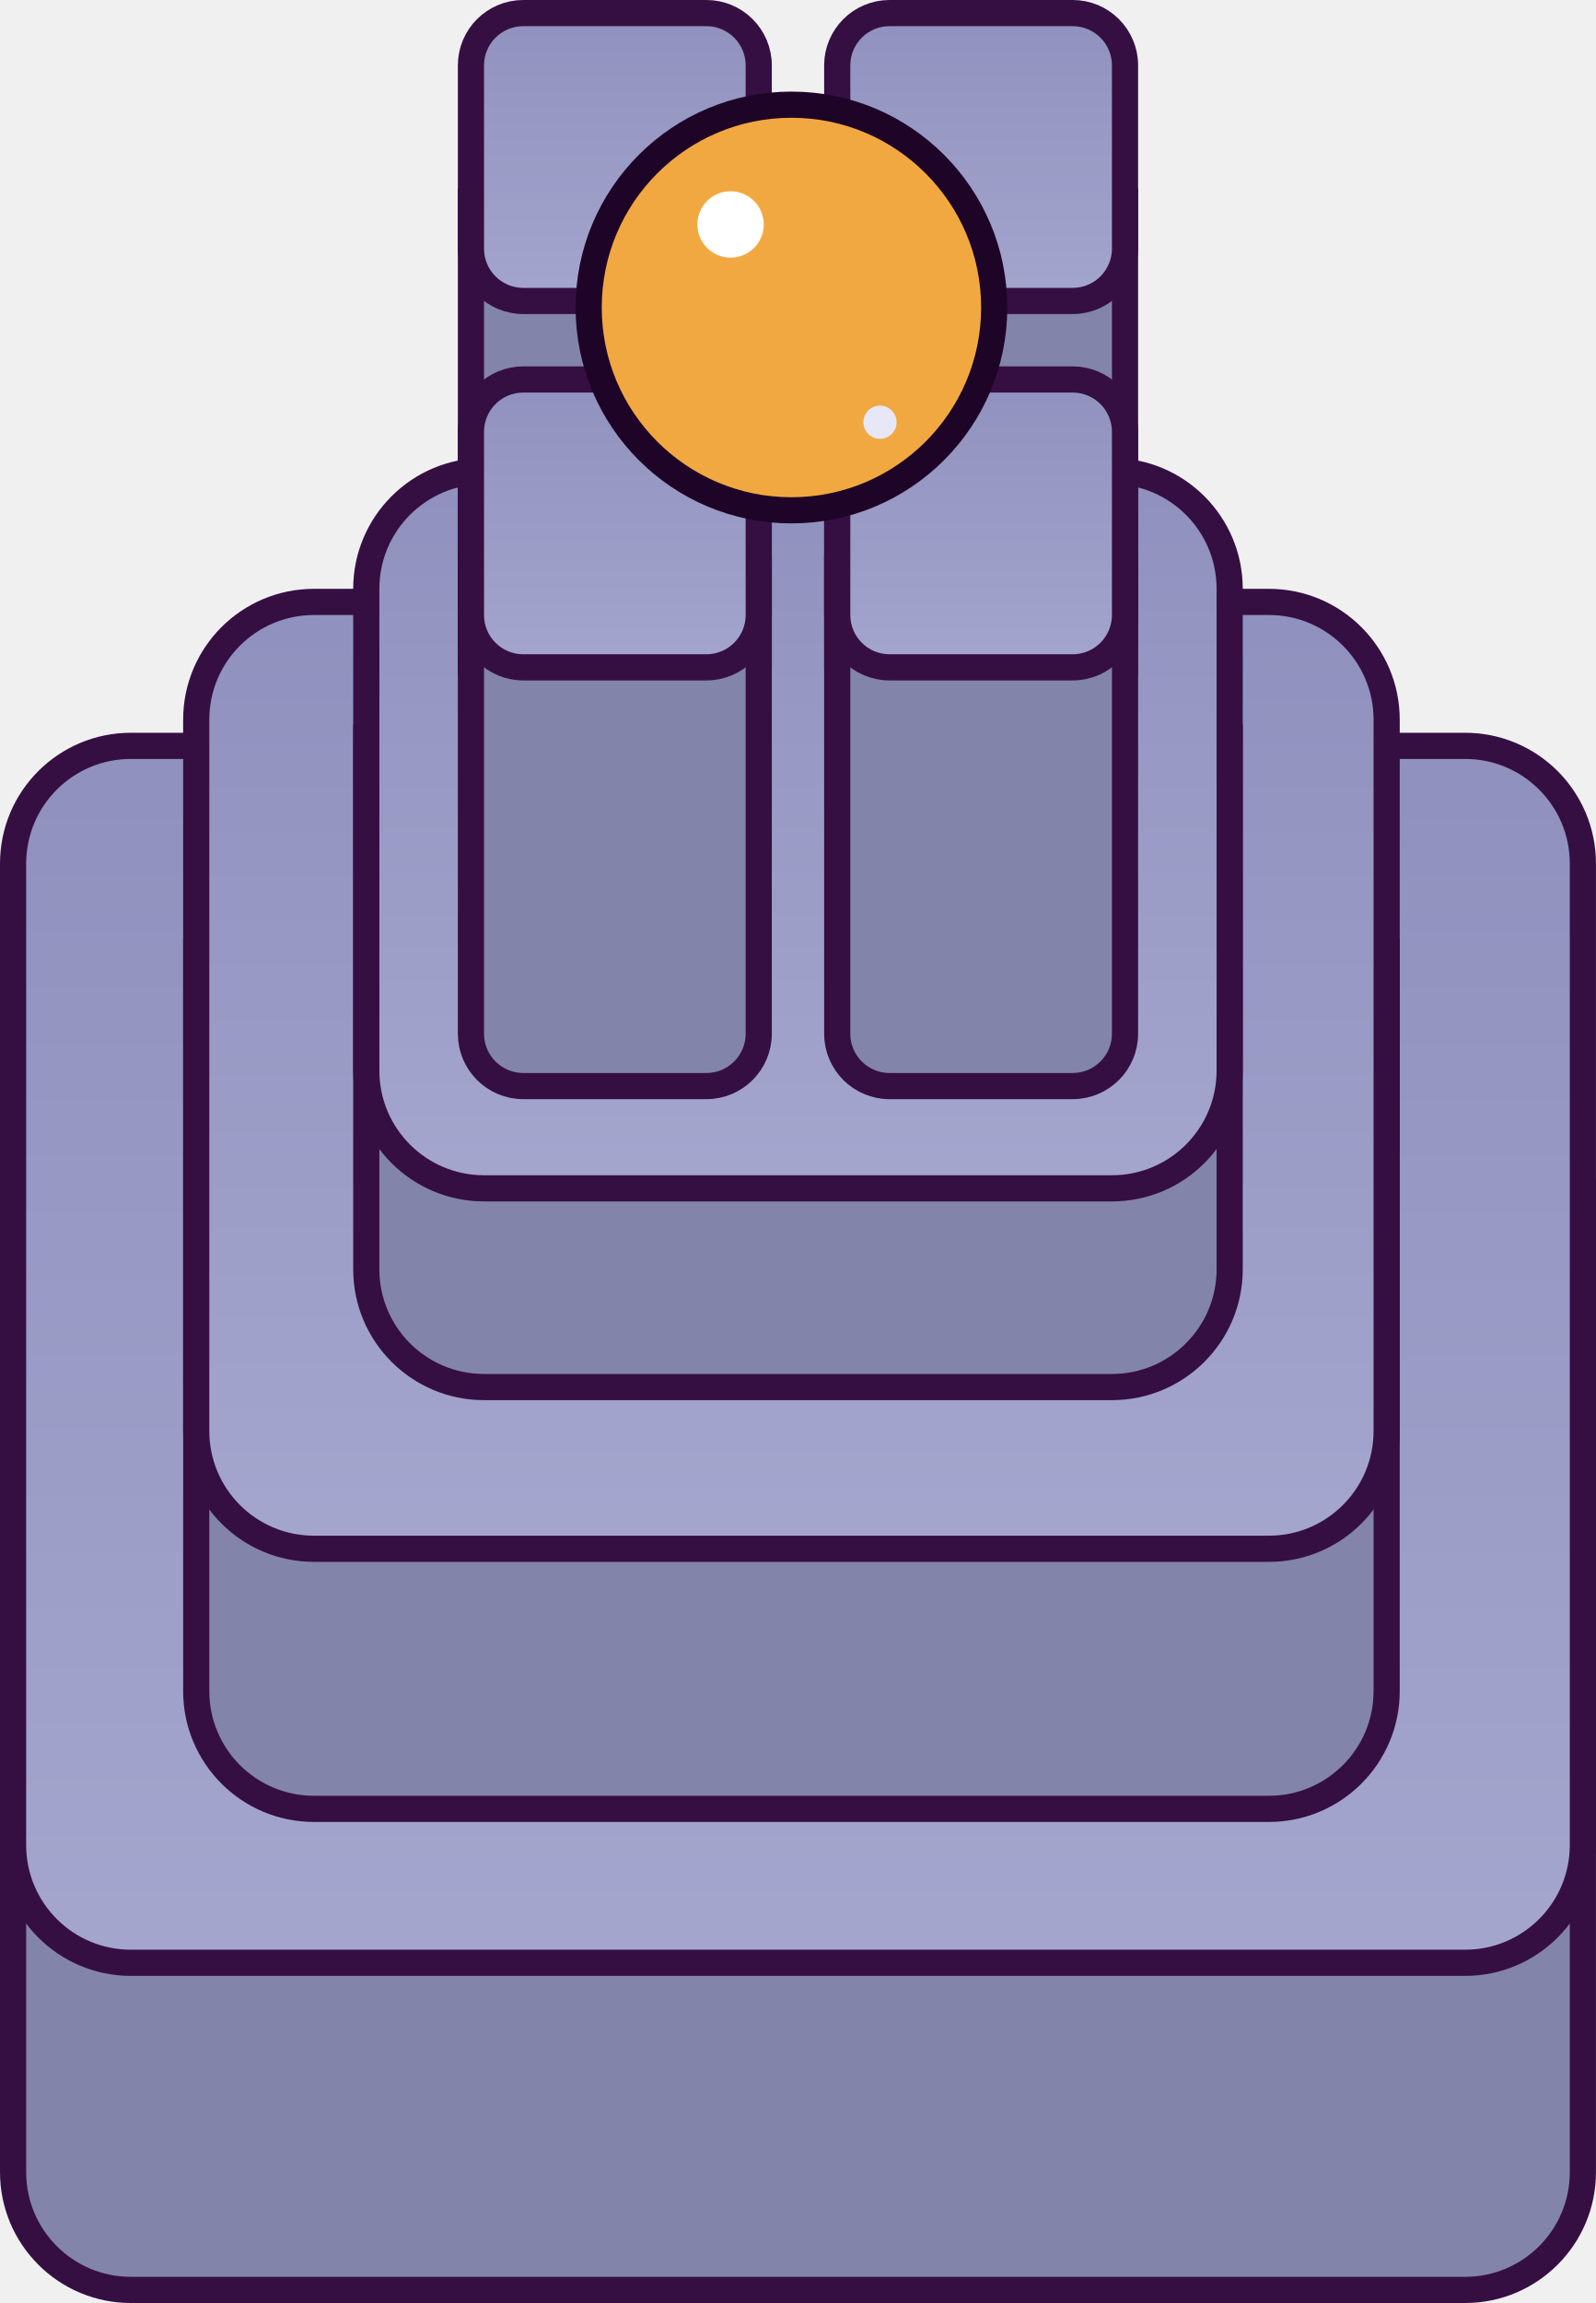
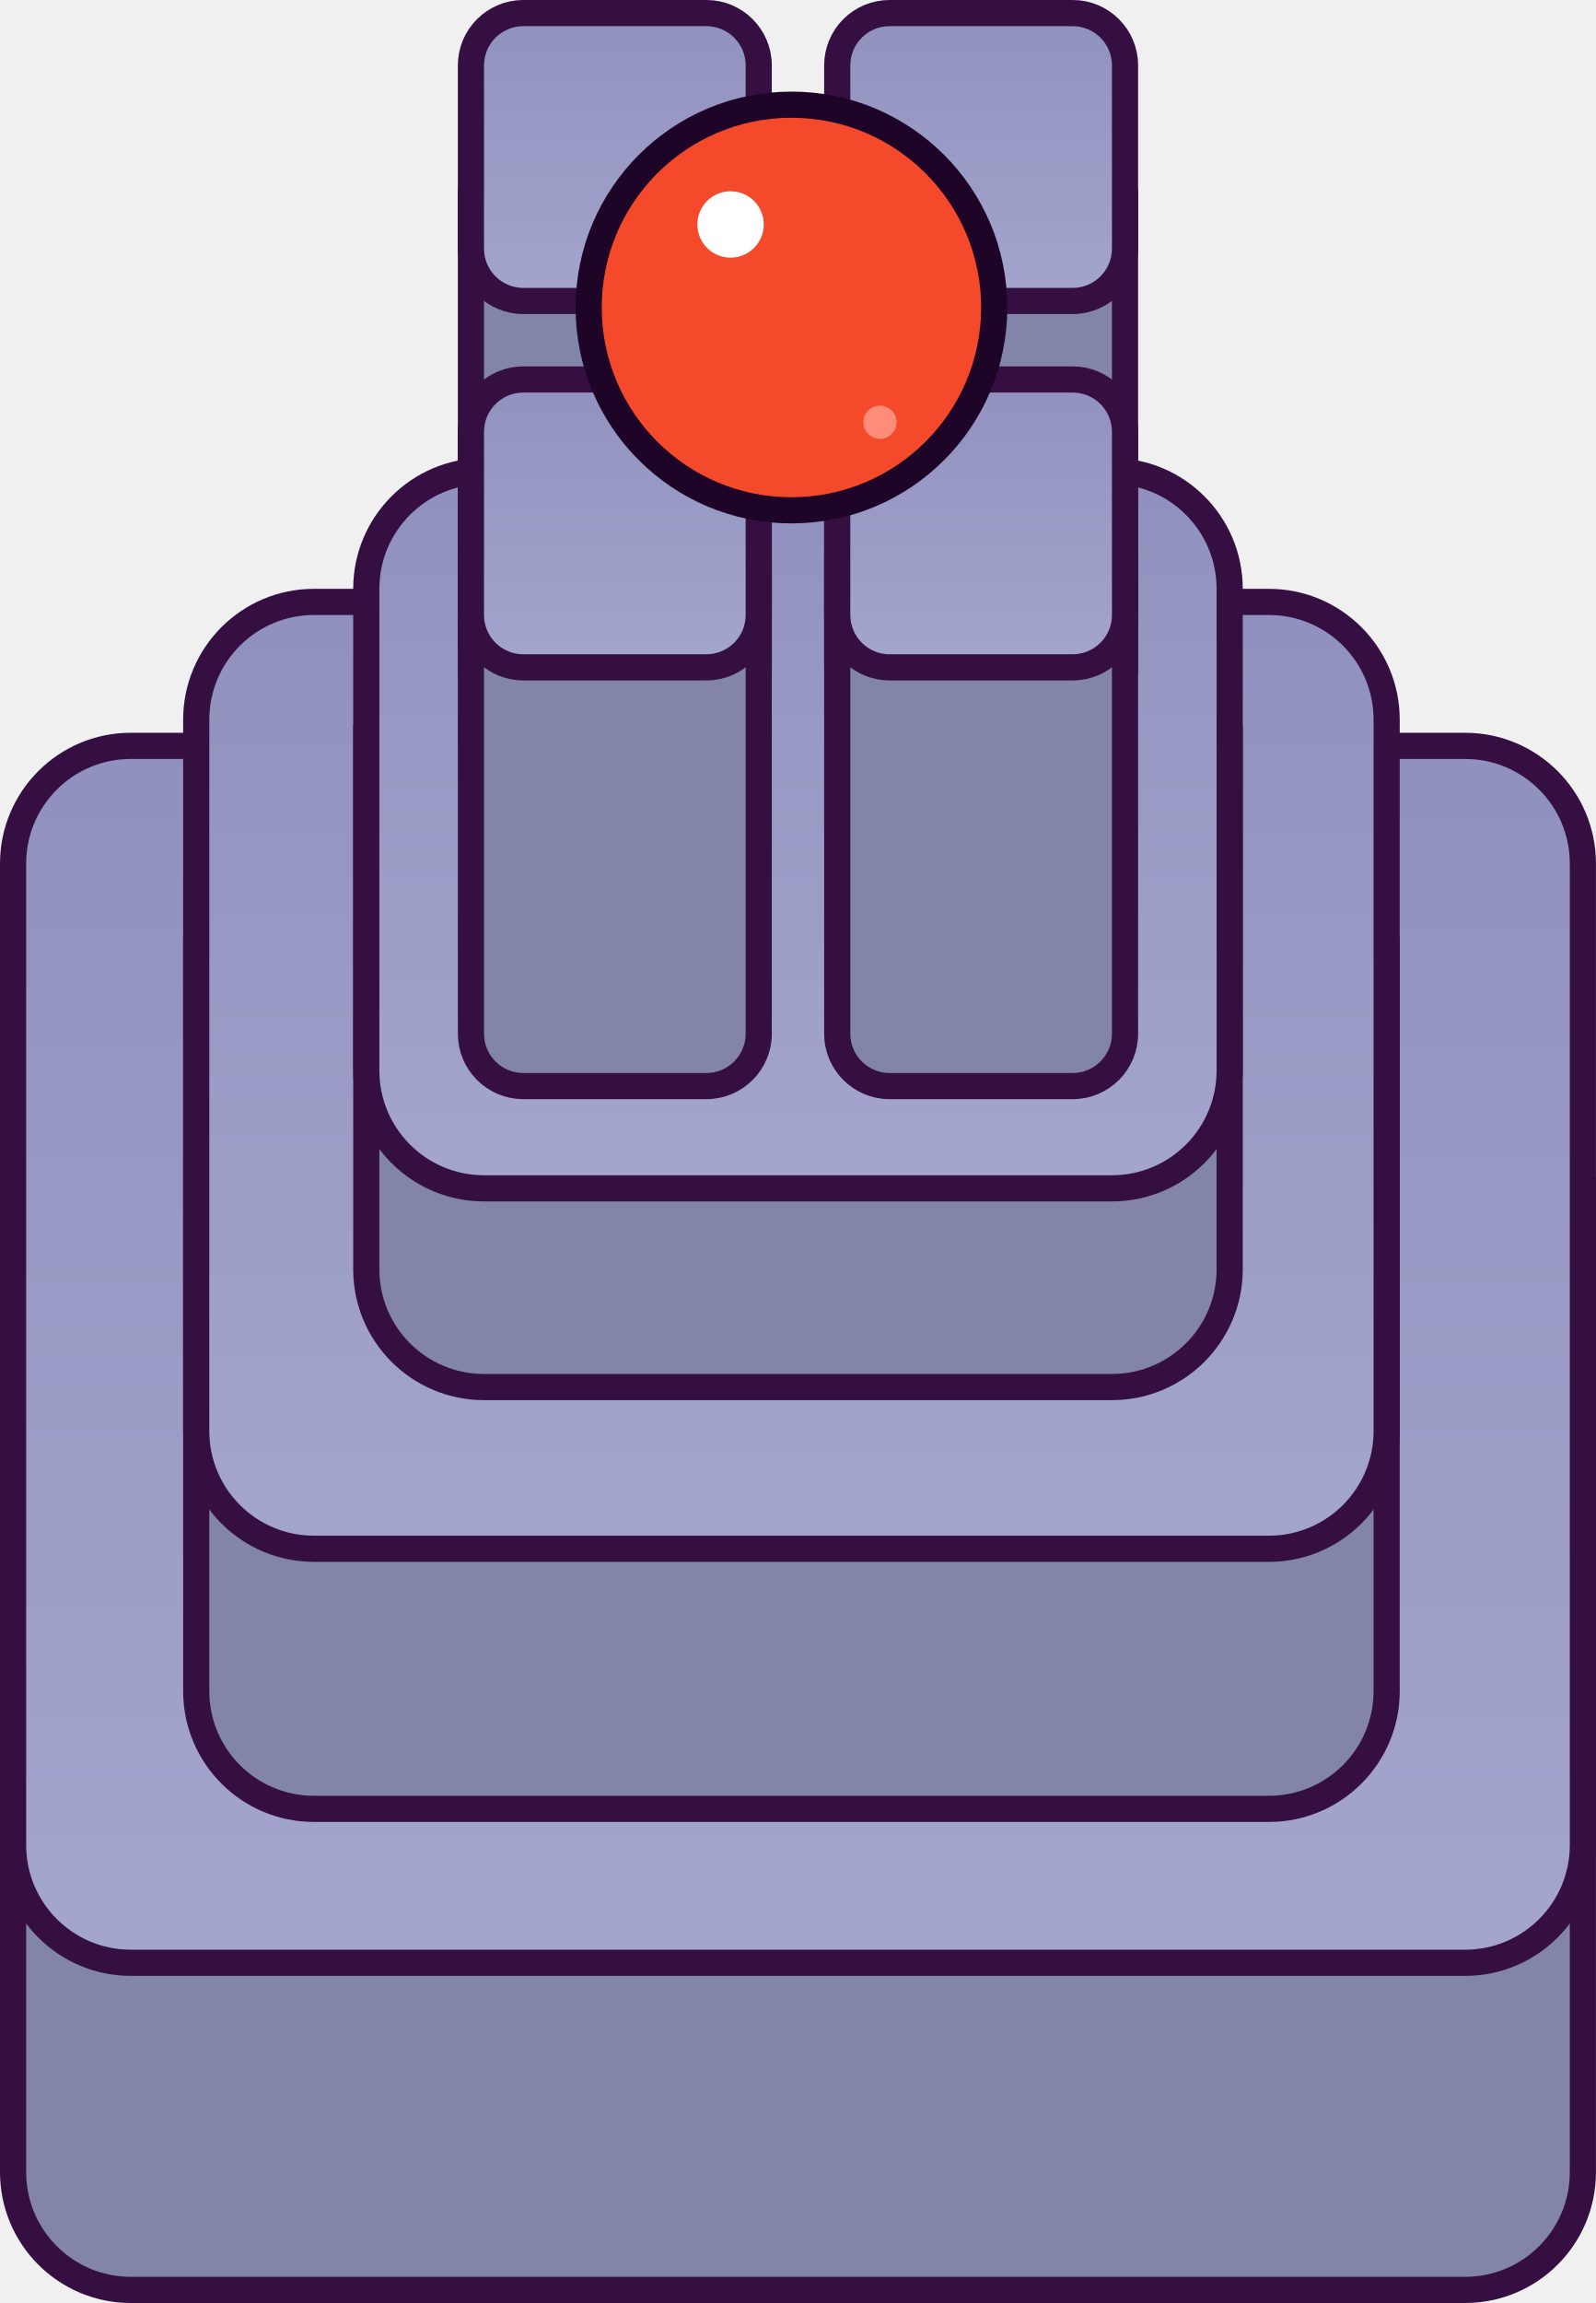
<svg xmlns="http://www.w3.org/2000/svg" width="122" height="176" viewBox="0 0 122 176" fill="none">
  <path d="M1 91H121V166C121 170.971 116.971 175 112 175H10C5.029 175 1 170.971 1 166V91Z" fill="#8384AA" stroke="#350F42" stroke-width="2" />
  <path d="M1 66C1 61.029 5.029 57 10 57H112C116.971 57 121 61.029 121 66V141C121 145.971 116.971 150 112 150H10C5.029 150 1 145.971 1 141V66Z" fill="url(#paint0_linear_2294_2162)" stroke="#350F42" stroke-width="2" />
  <path d="M15 72.672H106V129.237C106 134.207 101.971 138.237 97 138.237H24C19.029 138.237 15 134.207 15 129.237V72.672Z" fill="#8384AA" stroke="#350F42" stroke-width="2" />
  <path d="M15 55C15 50.029 19.029 46 24 46H97C101.971 46 106 50.029 106 55V109.36C106 114.331 101.971 118.36 97 118.36H24C19.029 118.36 15 114.331 15 109.36V55Z" fill="url(#paint1_linear_2294_2162)" stroke="#350F42" stroke-width="2" />
  <path d="M28 56.379H94V97.002C94 101.972 89.971 106.002 85 106.002H37C32.029 106.002 28 101.972 28 97.002V56.379Z" fill="#8384AA" stroke="#350F42" stroke-width="2" />
  <path d="M28 45C28 40.029 32.029 36 37 36H85C89.971 36 94 40.029 94 45V81.815C94 86.785 89.971 90.815 85 90.815H37C32.029 90.815 28 86.785 28 81.815V45Z" fill="url(#paint2_linear_2294_2162)" stroke="#350F42" stroke-width="2" />
  <path d="M36 15.416H58V51C58 53.209 56.209 55 54 55H40C37.791 55 36 53.209 36 51V15.416Z" fill="#8384AA" stroke="#350F42" stroke-width="2" />
  <rect x="36" y="1" width="22" height="22" rx="4" fill="url(#paint3_linear_2294_2162)" stroke="#350F42" stroke-width="2" />
  <path d="M36 43.416H58V79C58 81.209 56.209 83 54 83H40C37.791 83 36 81.209 36 79V43.416Z" fill="#8384AA" stroke="#350F42" stroke-width="2" />
  <rect x="36" y="29" width="22" height="22" rx="4" fill="url(#paint4_linear_2294_2162)" stroke="#350F42" stroke-width="2" />
  <path d="M64 15.416H86V51C86 53.209 84.209 55 82 55H68C65.791 55 64 53.209 64 51V15.416Z" fill="#8384AA" stroke="#350F42" stroke-width="2" />
  <rect x="64" y="1" width="22" height="22" rx="4" fill="url(#paint5_linear_2294_2162)" stroke="#350F42" stroke-width="2" />
  <path d="M64 43.416H86V79C86 81.209 84.209 83 82 83H68C65.791 83 64 81.209 64 79V43.416Z" fill="#8384AA" stroke="#350F42" stroke-width="2" />
  <rect x="64" y="29" width="22" height="22" rx="4" fill="url(#paint6_linear_2294_2162)" stroke="#350F42" stroke-width="2" />
-   <circle cx="60.5" cy="23.5" r="15.5" fill="#F2A841" stroke="#1E0528" stroke-width="2" />
+   <circle cx="60.5" cy="23.5" r="15.5" fill="#F5492B" stroke="#1E0528" stroke-width="2" />
  <circle cx="55.847" cy="17.154" r="2.538" fill="white" />
-   <circle cx="67.269" cy="32.269" r="1.269" fill="#E7E7F8" />
+   <circle cx="67.269" cy="32.269" r="1.269" fill="#FF8C78" />
  <defs>
    <linearGradient id="paint0_linear_2294_2162" x1="61" y1="56" x2="61" y2="151" gradientUnits="userSpaceOnUse">
      <stop stop-color="#8F90BD" />
      <stop offset="1" stop-color="#A5A6CE" />
    </linearGradient>
    <linearGradient id="paint1_linear_2294_2162" x1="60.5" y1="45" x2="60.5" y2="119.36" gradientUnits="userSpaceOnUse">
      <stop stop-color="#8F90BD" />
      <stop offset="1" stop-color="#A5A6CE" />
    </linearGradient>
    <linearGradient id="paint2_linear_2294_2162" x1="61" y1="35" x2="61" y2="91.815" gradientUnits="userSpaceOnUse">
      <stop stop-color="#8F90BD" />
      <stop offset="1" stop-color="#A5A6CE" />
    </linearGradient>
    <linearGradient id="paint3_linear_2294_2162" x1="47" y1="0" x2="47" y2="24" gradientUnits="userSpaceOnUse">
      <stop stop-color="#8F90BD" />
      <stop offset="1" stop-color="#A5A6CE" />
    </linearGradient>
    <linearGradient id="paint4_linear_2294_2162" x1="47" y1="28" x2="47" y2="52" gradientUnits="userSpaceOnUse">
      <stop stop-color="#8F90BD" />
      <stop offset="1" stop-color="#A5A6CE" />
    </linearGradient>
    <linearGradient id="paint5_linear_2294_2162" x1="75" y1="0" x2="75" y2="24" gradientUnits="userSpaceOnUse">
      <stop stop-color="#8F90BD" />
      <stop offset="1" stop-color="#A5A6CE" />
    </linearGradient>
    <linearGradient id="paint6_linear_2294_2162" x1="75" y1="28" x2="75" y2="52" gradientUnits="userSpaceOnUse">
      <stop stop-color="#8F90BD" />
      <stop offset="1" stop-color="#A5A6CE" />
    </linearGradient>
  </defs>
</svg>
